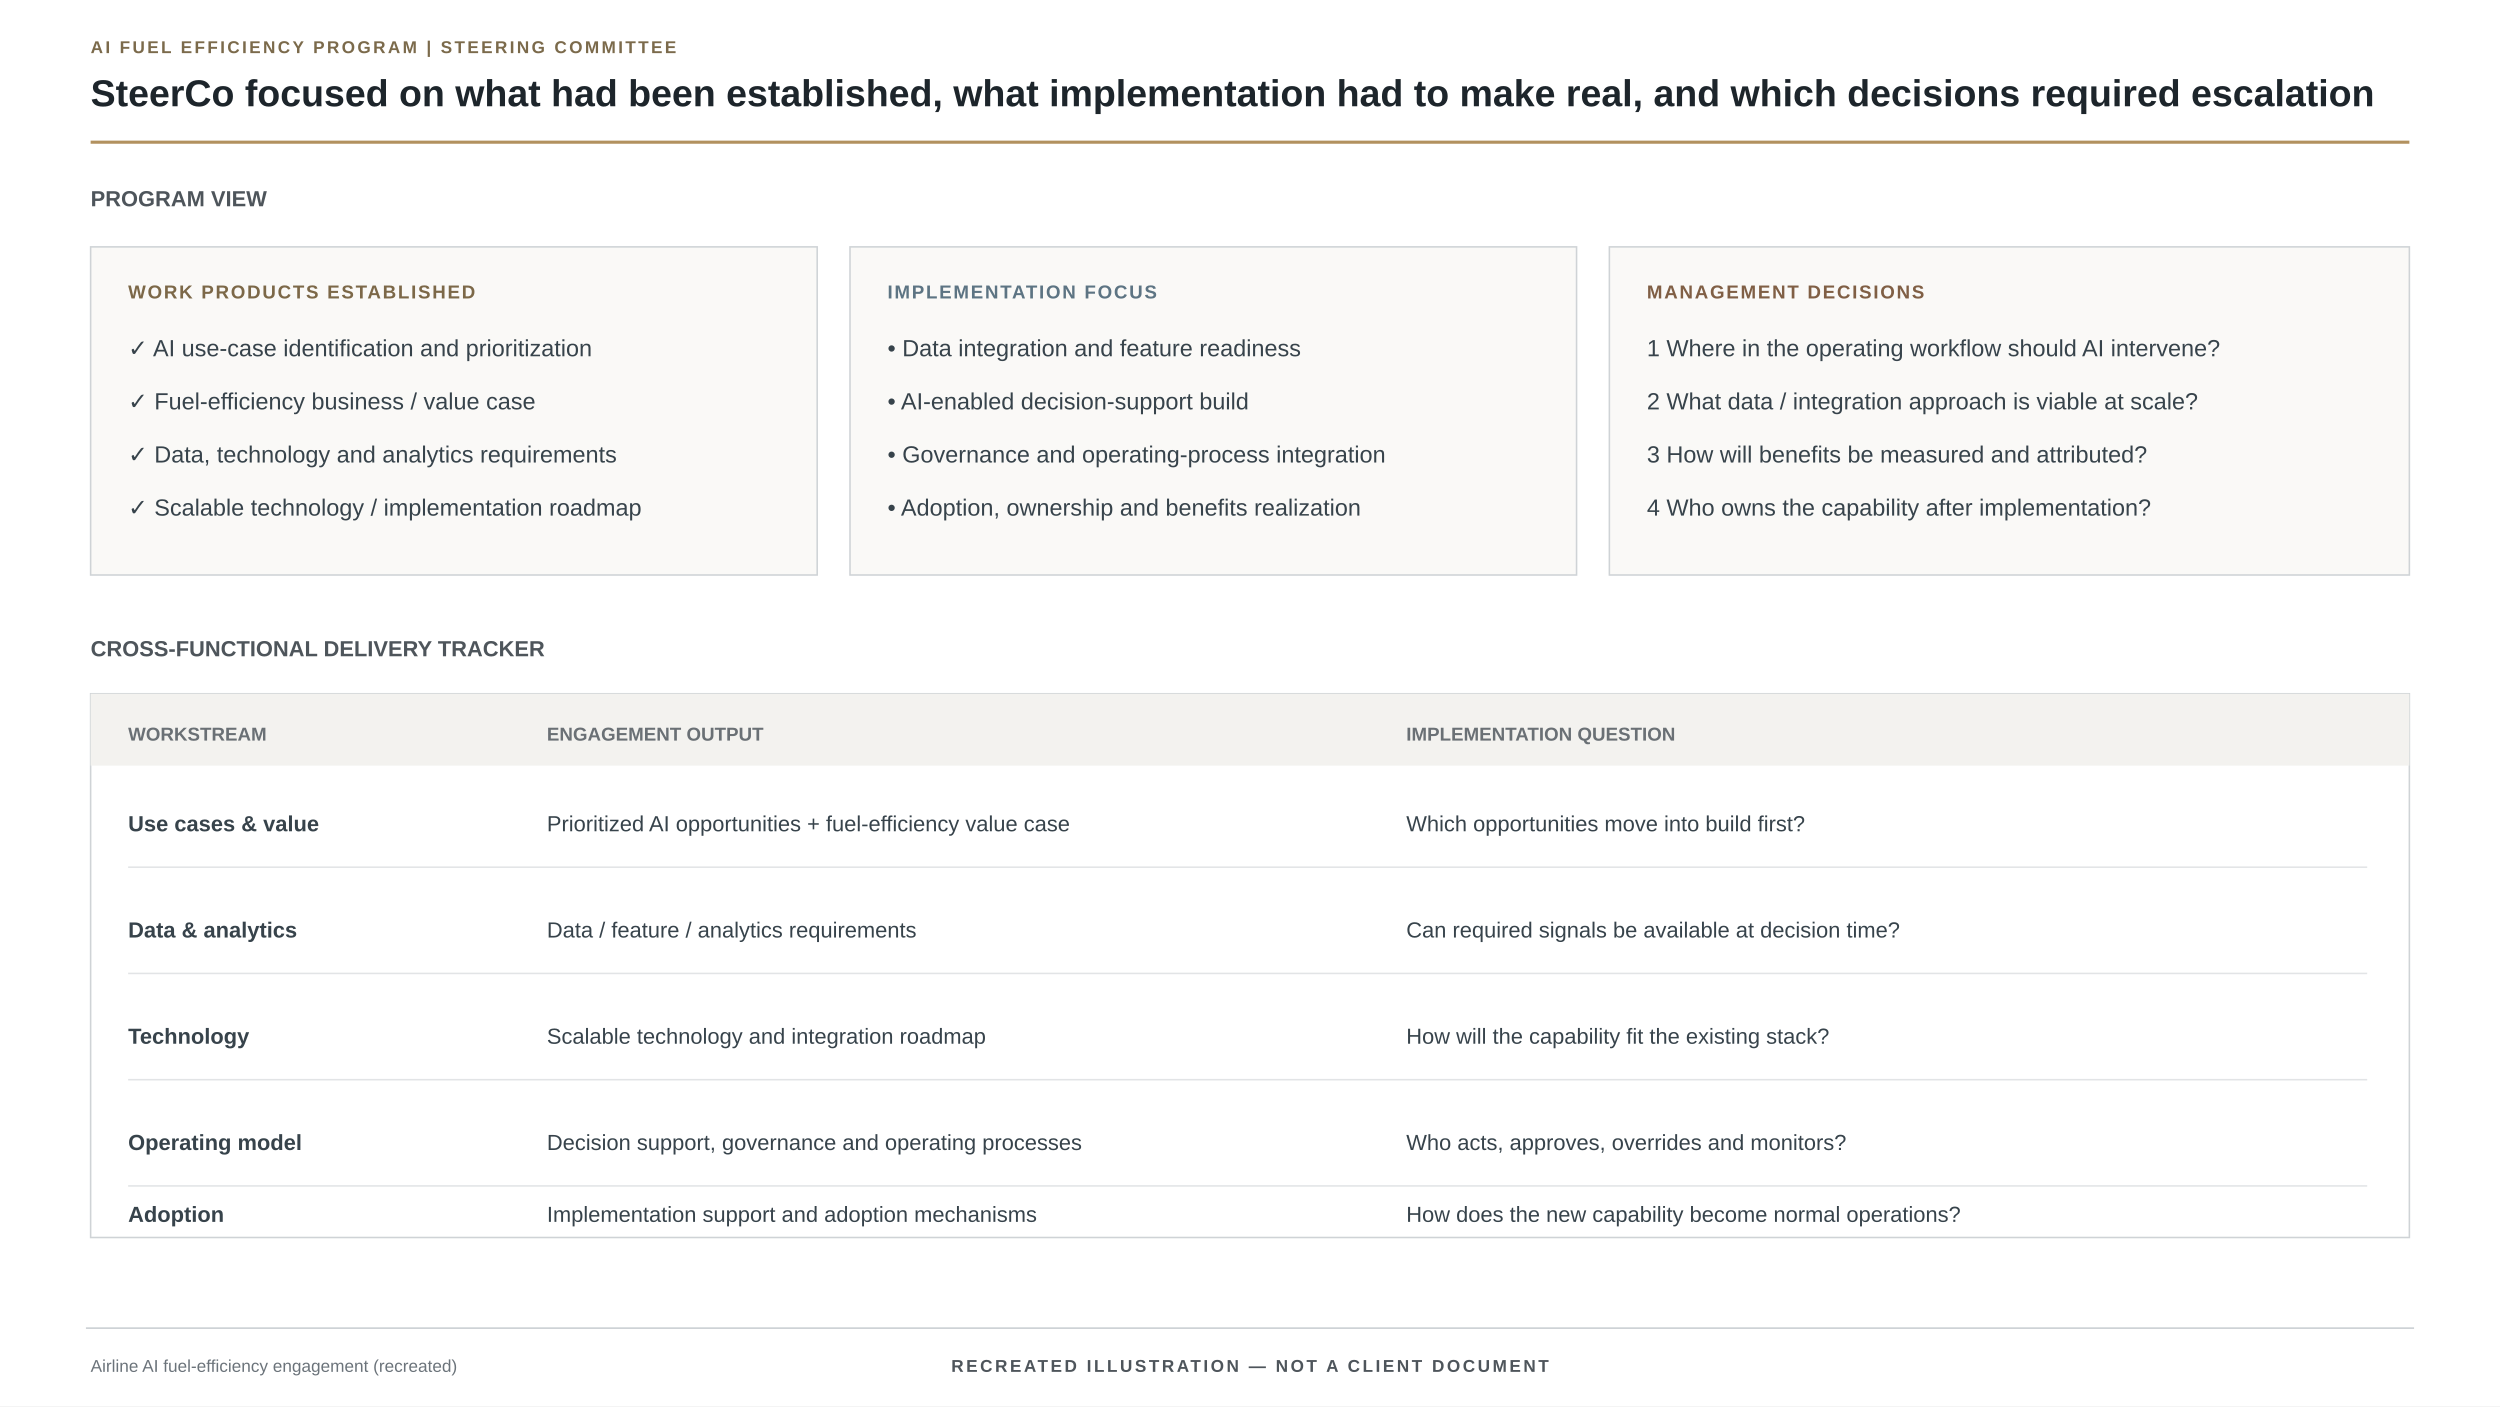
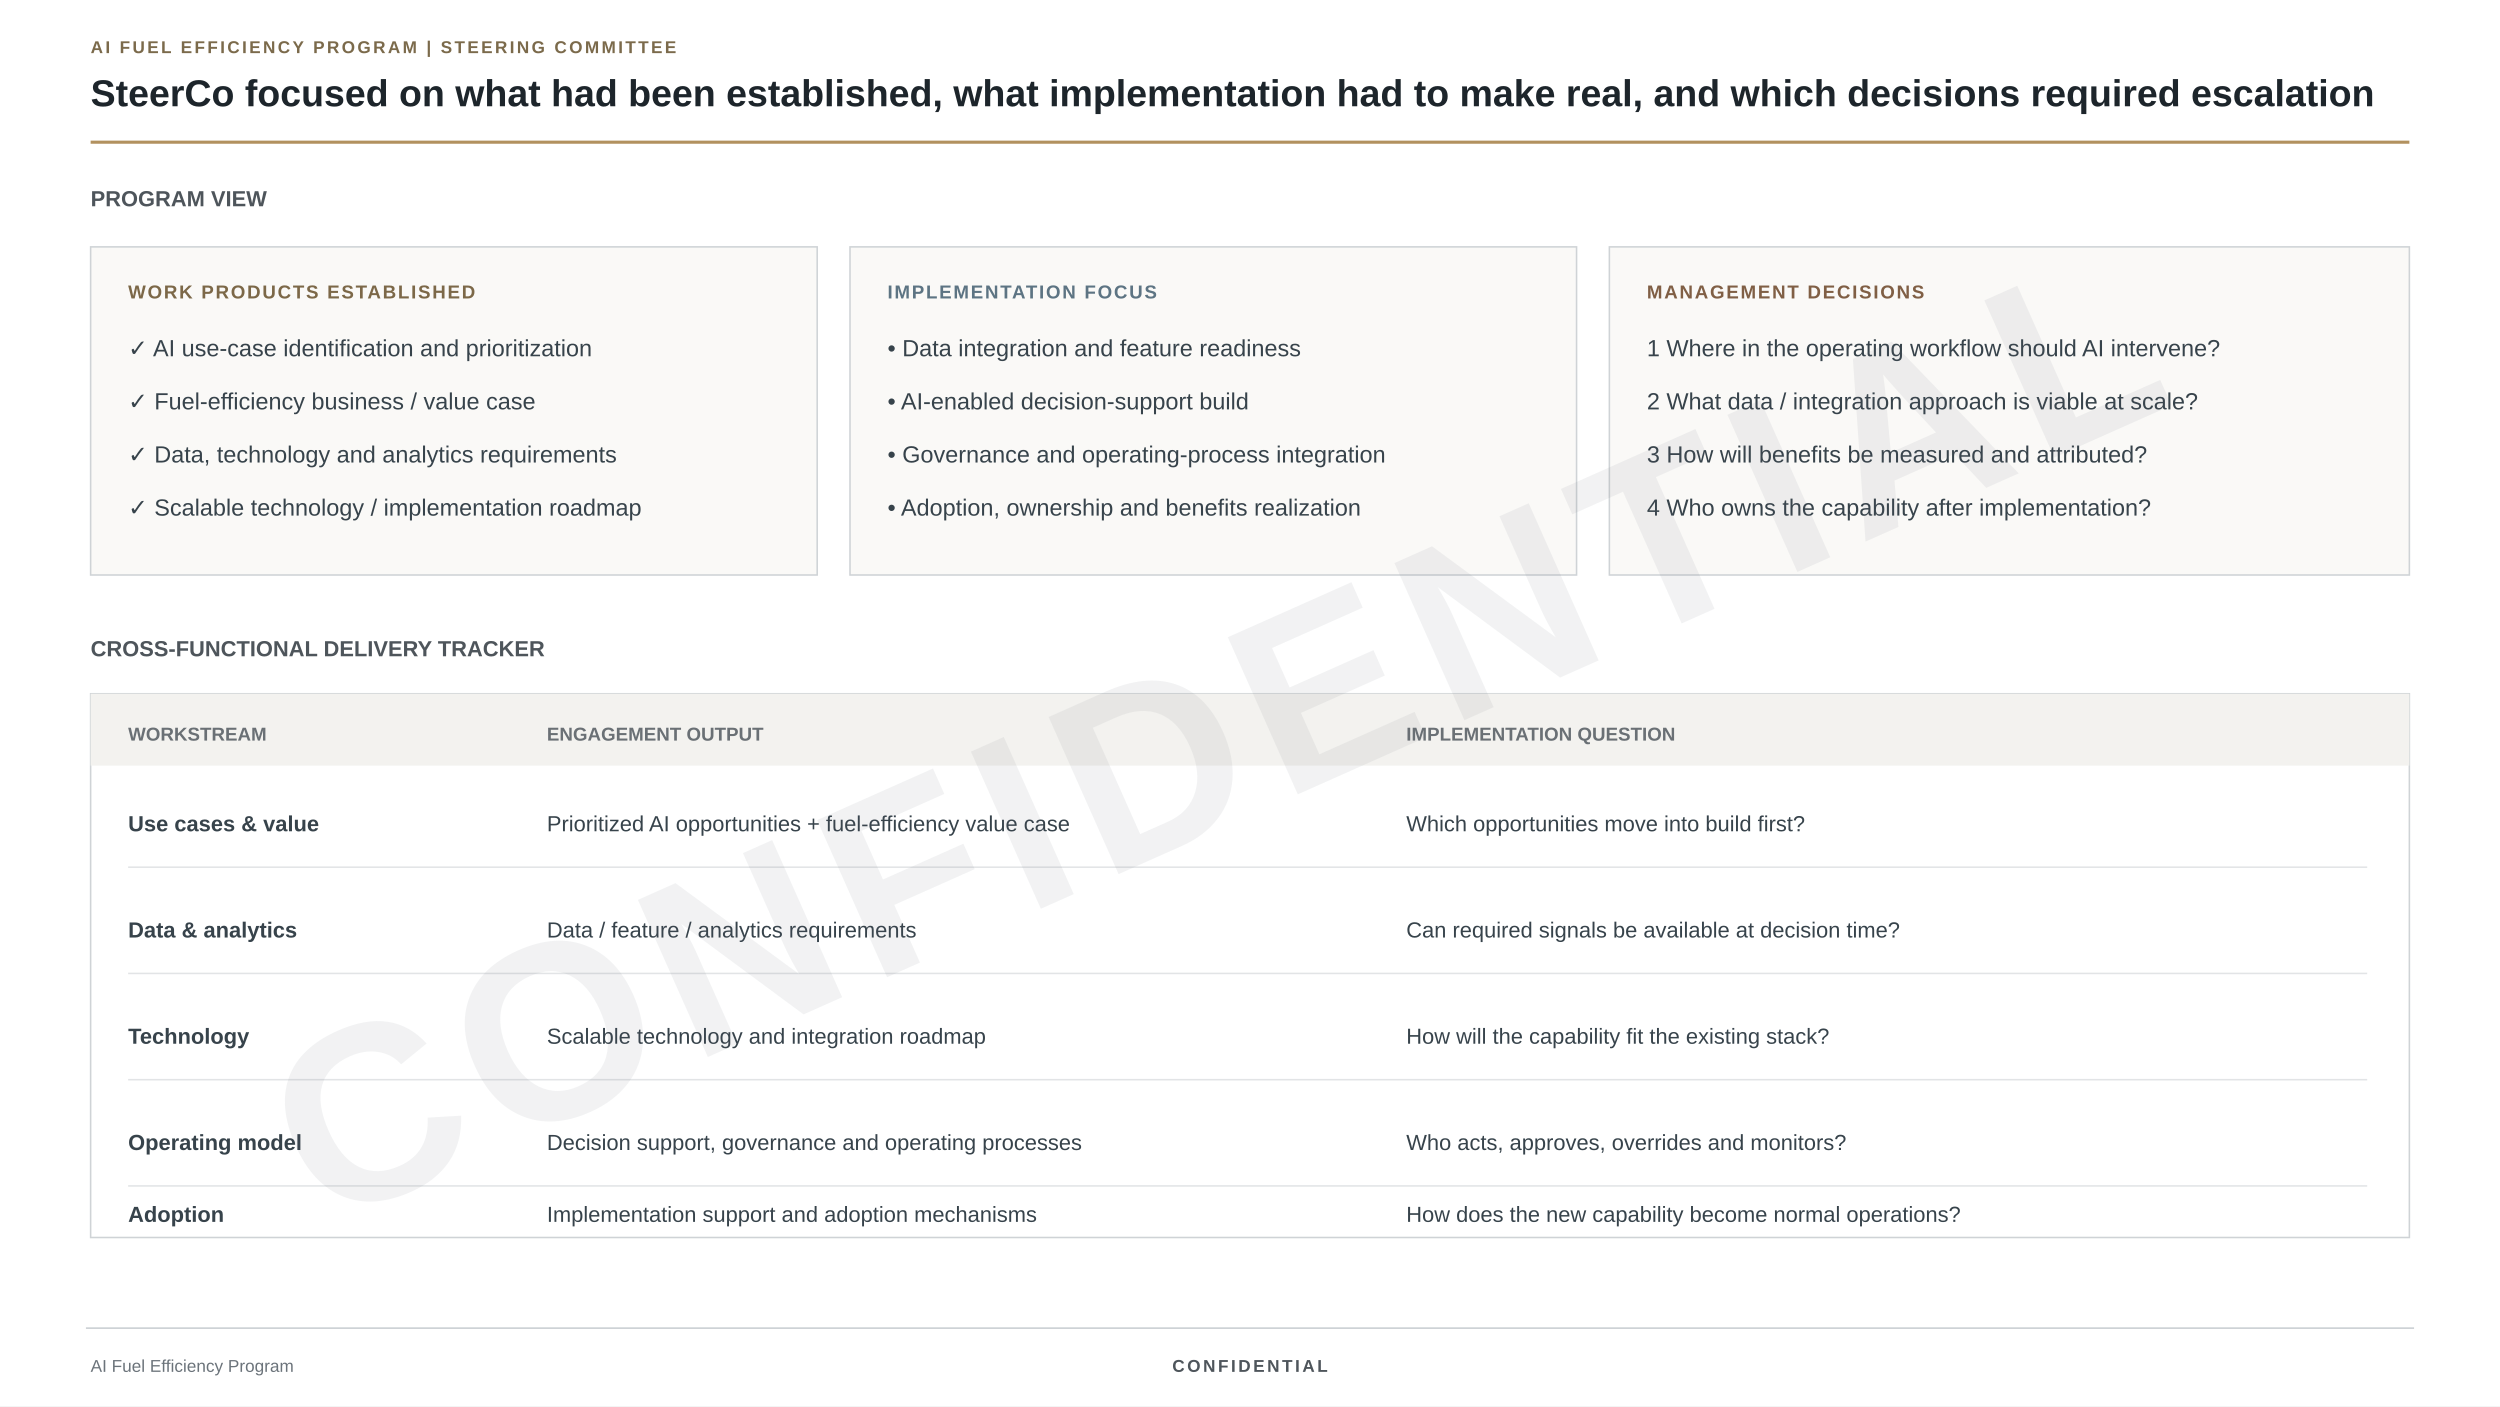
<svg xmlns="http://www.w3.org/2000/svg" width="1600" height="900" viewBox="0 0 1600 900">
  <rect width="1600" height="900" fill="#ffffff" />
  <text x="58" y="34" font-family="Arial" font-size="11" font-weight="700" letter-spacing="1.5" fill="#7b6a4b">AI FUEL EFFICIENCY PROGRAM | STEERING COMMITTEE</text>
  <text x="58" y="68" font-family="Arial" font-size="24" font-weight="700" fill="#1d252b">SteerCo focused on what had been established, what implementation had to make real, and which decisions required escalation</text>
  <line x1="58" y1="91" x2="1542" y2="91" stroke="#b2915f" stroke-width="2" />
  <g font-family="Arial">
    <text x="58" y="132" font-size="14" font-weight="700" fill="#4e555b">PROGRAM VIEW</text>
    <rect x="58" y="158" width="465" height="210" fill="#faf9f7" stroke="#cfd3d6" />
    <text x="82" y="191" font-size="12" font-weight="700" letter-spacing="1.1" fill="#7c6848">WORK PRODUCTS ESTABLISHED</text>
    <text x="82" y="228" font-size="15" fill="#37434b">✓ AI use-case identification and prioritization</text>
    <text x="82" y="262" font-size="15" fill="#37434b">✓ Fuel-efficiency business / value case</text>
    <text x="82" y="296" font-size="15" fill="#37434b">✓ Data, technology and analytics requirements</text>
    <text x="82" y="330" font-size="15" fill="#37434b">✓ Scalable technology / implementation roadmap</text>
    <rect x="544" y="158" width="465" height="210" fill="#faf9f7" stroke="#cfd3d6" />
    <text x="568" y="191" font-size="12" font-weight="700" letter-spacing="1.1" fill="#5d7483">IMPLEMENTATION FOCUS</text>
    <text x="568" y="228" font-size="15" fill="#37434b">• Data integration and feature readiness</text>
    <text x="568" y="262" font-size="15" fill="#37434b">• AI-enabled decision-support build</text>
    <text x="568" y="296" font-size="15" fill="#37434b">• Governance and operating-process integration</text>
    <text x="568" y="330" font-size="15" fill="#37434b">• Adoption, ownership and benefits realization</text>
    <rect x="1030" y="158" width="512" height="210" fill="#faf9f7" stroke="#cfd3d6" />
    <text x="1054" y="191" font-size="12" font-weight="700" letter-spacing="1.1" fill="#805f45">MANAGEMENT DECISIONS</text>
    <text x="1054" y="228" font-size="15" fill="#37434b">1  Where in the operating workflow should AI intervene?</text>
    <text x="1054" y="262" font-size="15" fill="#37434b">2  What data / integration approach is viable at scale?</text>
    <text x="1054" y="296" font-size="15" fill="#37434b">3  How will benefits be measured and attributed?</text>
    <text x="1054" y="330" font-size="15" fill="#37434b">4  Who owns the capability after implementation?</text>
    <text x="58" y="420" font-size="14" font-weight="700" fill="#4e555b">CROSS-FUNCTIONAL DELIVERY TRACKER</text>
    <rect x="58" y="444" width="1484" height="348" fill="#ffffff" stroke="#cfd3d6" />
    <rect x="58" y="444" width="1484" height="46" fill="#f3f2ef" />
    <text x="82" y="474" font-size="12" font-weight="700" fill="#6a7075">WORKSTREAM</text>
    <text x="350" y="474" font-size="12" font-weight="700" fill="#6a7075">ENGAGEMENT OUTPUT</text>
    <text x="900" y="474" font-size="12" font-weight="700" fill="#6a7075">IMPLEMENTATION QUESTION</text>
    <g font-size="14" fill="#37434b">
      <text x="82" y="532" font-weight="700">Use cases &amp; value</text>
      <text x="350" y="532">Prioritized AI opportunities + fuel-efficiency value case</text>
      <text x="900" y="532">Which opportunities move into build first?</text>
      <line x1="82" y1="555" x2="1515" y2="555" stroke="#e2e4e6" />
      <text x="82" y="600" font-weight="700">Data &amp; analytics</text>
      <text x="350" y="600">Data / feature / analytics requirements</text>
      <text x="900" y="600">Can required signals be available at decision time?</text>
      <line x1="82" y1="623" x2="1515" y2="623" stroke="#e2e4e6" />
      <text x="82" y="668" font-weight="700">Technology</text>
      <text x="350" y="668">Scalable technology and integration roadmap</text>
      <text x="900" y="668">How will the capability fit the existing stack?</text>
      <line x1="82" y1="691" x2="1515" y2="691" stroke="#e2e4e6" />
      <text x="82" y="736" font-weight="700">Operating model</text>
      <text x="350" y="736">Decision support, governance and operating processes</text>
      <text x="900" y="736">Who acts, approves, overrides and monitors?</text>
      <line x1="82" y1="759" x2="1515" y2="759" stroke="#e2e4e6" />
      <text x="82" y="782" font-weight="700">Adoption</text>
      <text x="350" y="782">Implementation support and adoption mechanisms</text>
      <text x="900" y="782">How does the new capability become normal operations?</text>
    </g>
  </g>
  <line x1="55" y1="850" x2="1545" y2="850" stroke="#c9ced2" stroke-width="1" />
-   <text x="58" y="878" font-family="Arial" font-size="11" fill="#6b737a">Airline AI fuel-efficiency engagement (recreated)</text>
-   <text x="800" y="878" text-anchor="middle" font-family="Arial" font-size="11" font-weight="700" letter-spacing="1.6" fill="#4e555b">RECREATED ILLUSTRATION — NOT A CLIENT DOCUMENT</text>
+   <text x="58" y="878" font-family="Arial" font-size="11" fill="#6b737a">AI Fuel Efficiency Program</text>
+   <text x="800" y="878" text-anchor="middle" font-family="Arial" font-size="11" font-weight="700" letter-spacing="1.6" fill="#4e555b">CONFIDENTIAL</text>
+   <text data-watermark="confidential" x="800" y="522" text-anchor="middle" font-family="Arial, Helvetica, sans-serif" font-size="160" font-weight="700" letter-spacing="10" fill="#5d6670" opacity="0.085" transform="rotate(-24 800 522)">CONFIDENTIAL</text>
</svg>
